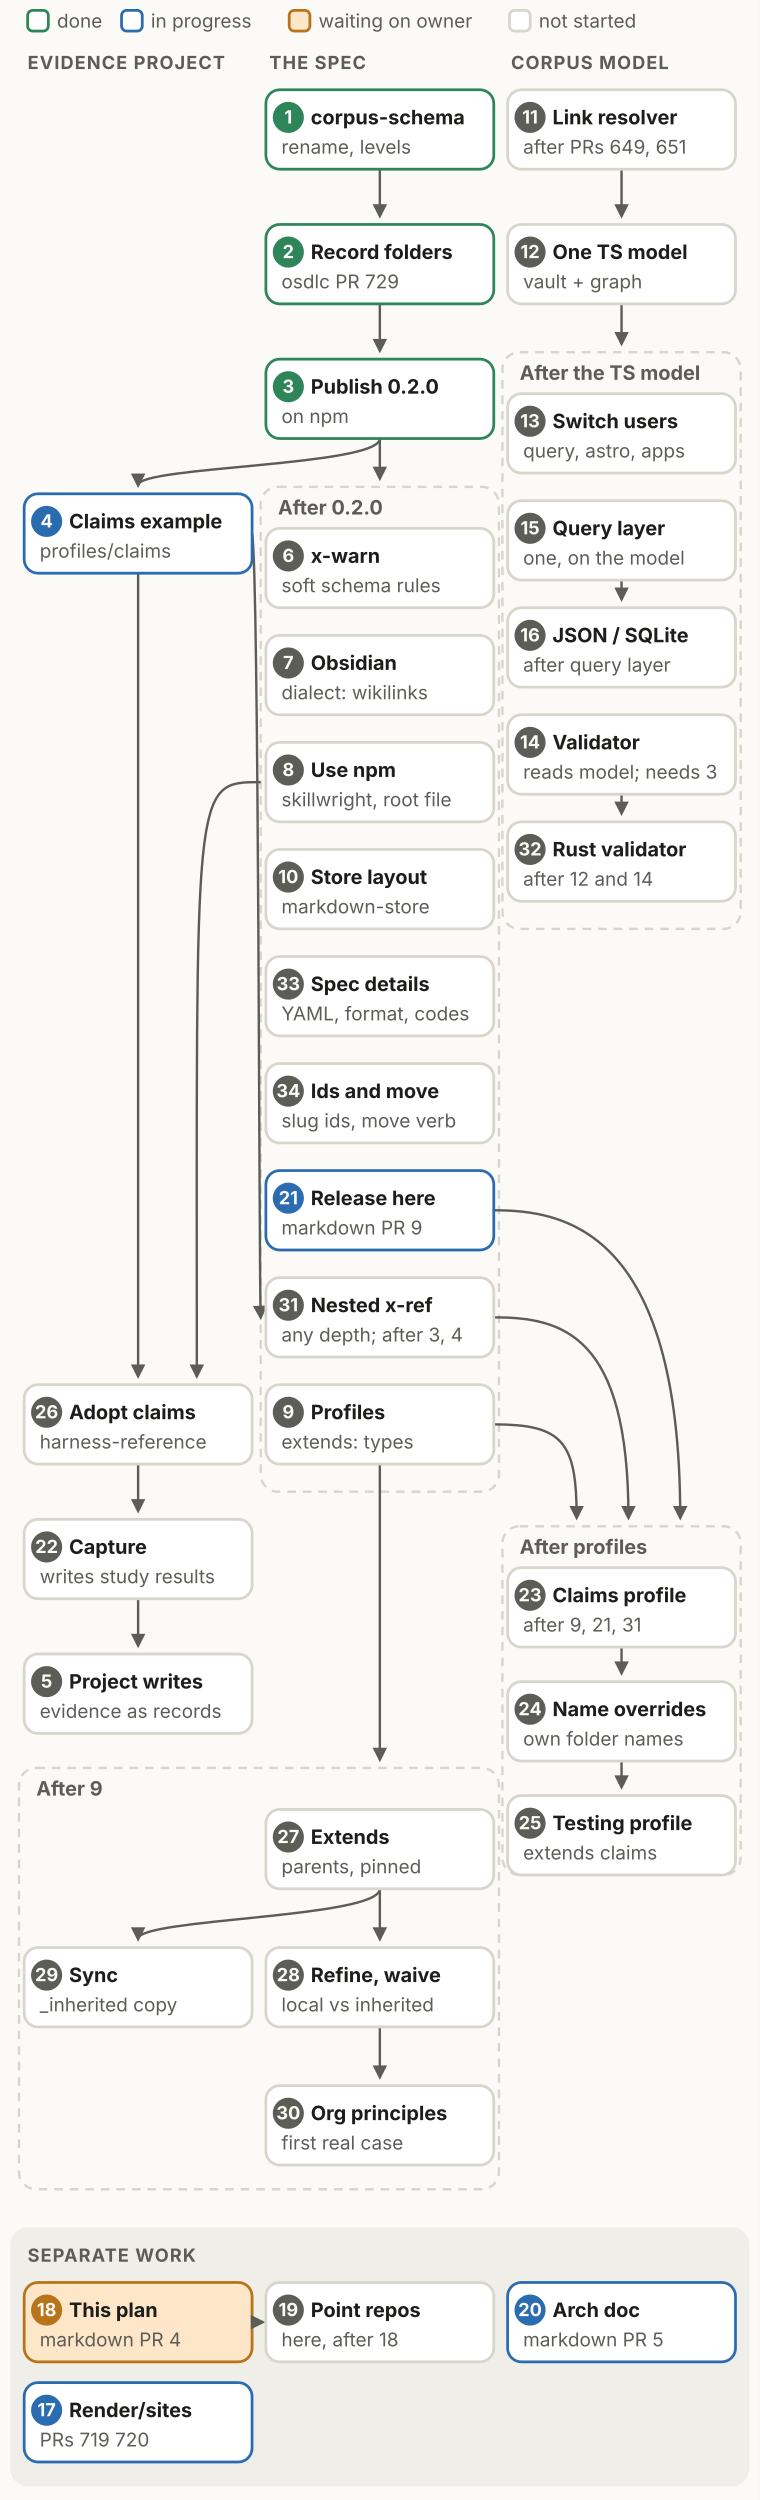
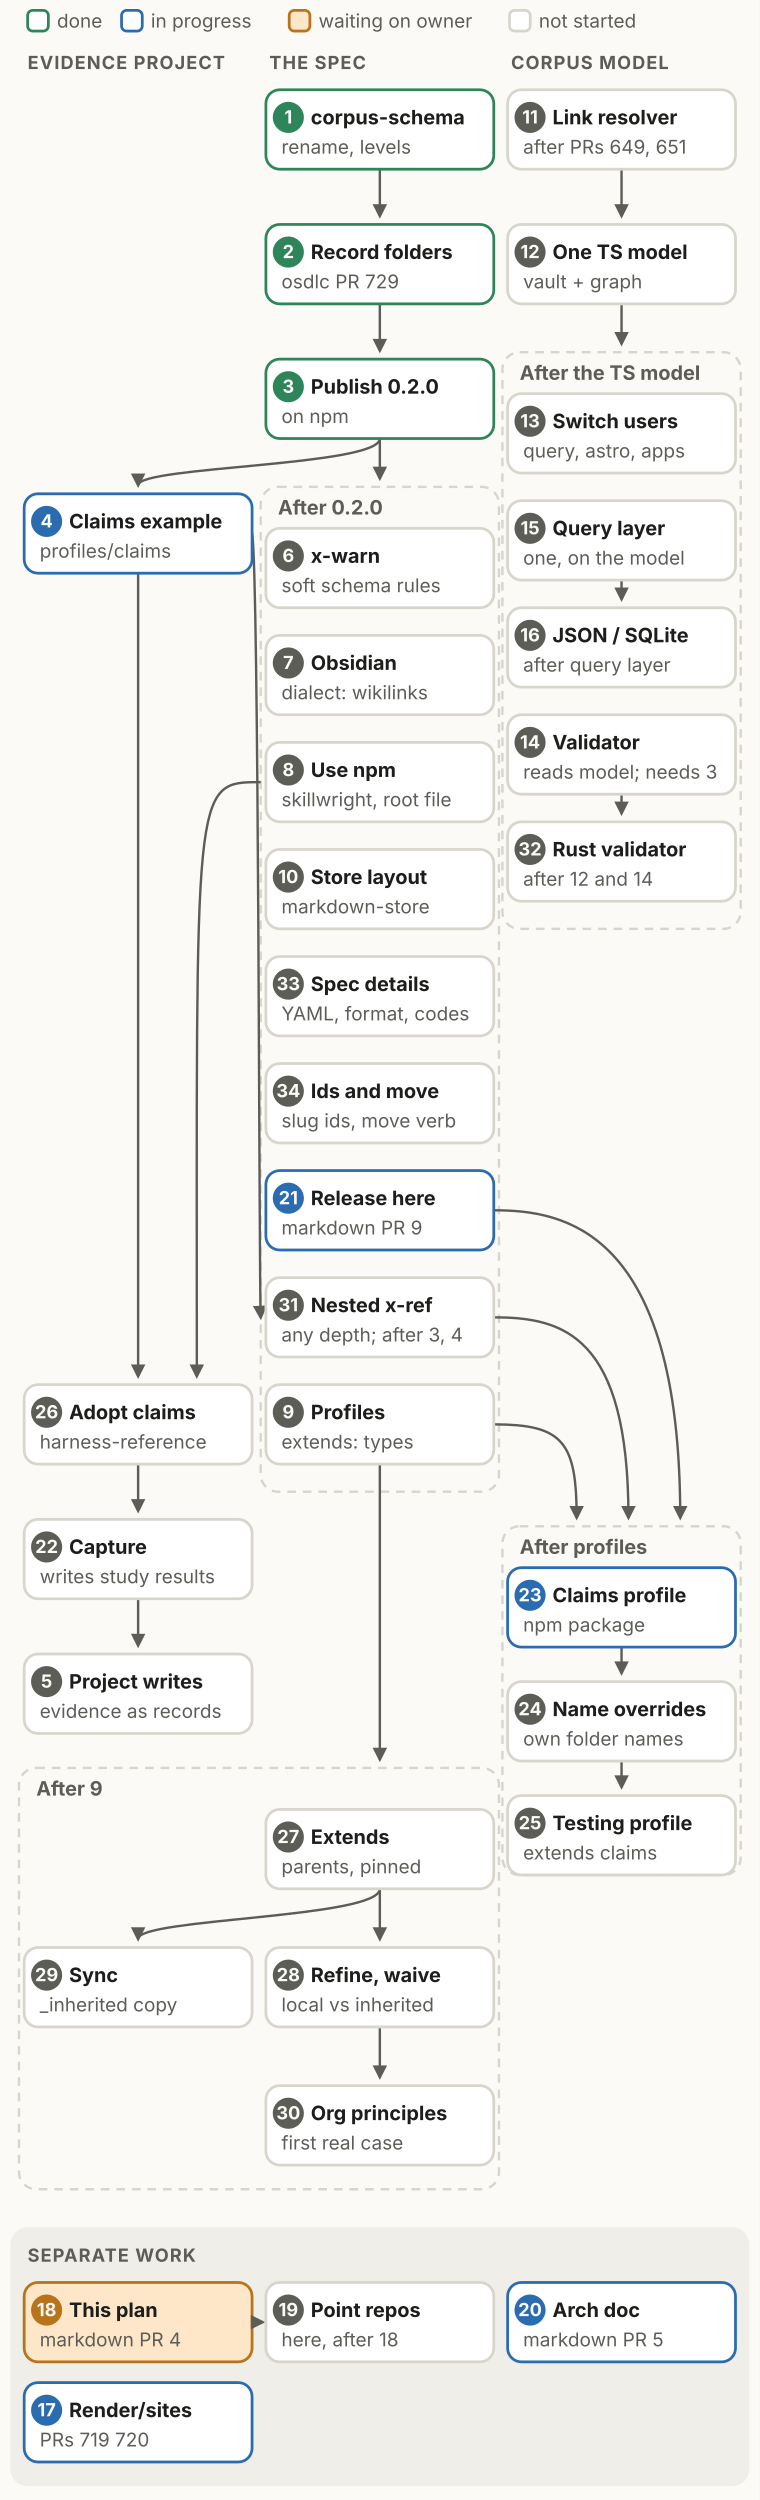
<svg xmlns="http://www.w3.org/2000/svg" viewBox="0 0 440 1448" width="880" font-family="system-ui, -apple-system, Segoe UI, sans-serif" role="img" aria-label="The task graph, with status and what must come first">
  <style>
.bg{fill:#fbfaf7} .band{fill:#f0eee8}
.rl{font-size:15px;font-weight:650;fill:#1d1d1b} .rs{font-size:12px;fill:#5d5d58}
.lang{font-size:10.5px;font-weight:700;letter-spacing:.06em;fill:#5d5d58}
.chip rect{fill:#ffffff;stroke-width:1.5} .chip.later rect{fill:none;stroke-dasharray:5 4}
.cn{font-size:13px;font-weight:650;fill:#1d1d1b} .cs{font-size:11px;fill:#5d5d58}
.r-osdlc rect{stroke:#2f855a} .r-osdlc .dot{fill:#2f855a}
.r-md rect{stroke:#b83280} .r-md .dot{fill:#b83280}
.r-dev rect{stroke:#2b6cb0} .r-dev .dot{fill:#2b6cb0}
.r-ont rect{stroke:#6b46c1} .r-ont .dot{fill:#6b46c1}
.r-sw rect{stroke:#c05621} .r-sw .dot{fill:#c05621}
.fb rect{fill:#fde8e8;stroke:#c53030} .fb text{font-size:10.5px;font-weight:700;fill:#c53030}
.dup{stroke:#c53030;stroke-width:1.6;stroke-dasharray:4 3}
.edge{fill:none;stroke:#5d5d58;stroke-width:1.4} .ahp{fill:#5d5d58}
.lvl rect{fill:#ffffff;stroke:#d8d5cc} .prof rect{fill:#fde7c8;stroke:#b8741a}
.tie{stroke:#b8741a;stroke-width:1.6;fill:none}
.task rect{stroke-width:1.6} .tt{font-size:11.5px;font-weight:650;fill:#1d1d1b}
.tn{fill:#1d1d1b} .tnt{font-size:10.5px;font-weight:700;fill:#fbfaf7}
.t-done rect{fill:#ffffff;stroke:#2f855a} .t-done .tn{fill:#2f855a}
.t-doing rect{fill:#ffffff;stroke:#2b6cb0} .t-doing .tn{fill:#2b6cb0}
.t-owner rect{fill:#fde7c8;stroke:#b8741a} .t-owner .tn{fill:#b8741a}
.t-todo rect{fill:#ffffff;stroke:#d8d5cc} .t-todo .tn{fill:#5d5d58}
.group{fill:none;stroke:#d8d5cc;stroke-width:1.4;stroke-dasharray:5 4} .gt{font-size:11.5px;font-weight:650;fill:#5d5d58}
@media (prefers-color-scheme: dark) {
.bg{fill:#16161a} .band{fill:#222227}
.rl{font-size:15px;font-weight:650;fill:#ececea} .rs{font-size:12px;fill:#a3a39d}
.lang{font-size:10.5px;font-weight:700;letter-spacing:.06em;fill:#a3a39d}
.chip rect{fill:#2b2b31;stroke-width:1.5} .chip.later rect{fill:none;stroke-dasharray:5 4}
.cn{font-size:13px;font-weight:650;fill:#ececea} .cs{font-size:11px;fill:#a3a39d}
.r-osdlc rect{stroke:#68d391} .r-osdlc .dot{fill:#68d391}
.r-md rect{stroke:#f687b3} .r-md .dot{fill:#f687b3}
.r-dev rect{stroke:#63b3ed} .r-dev .dot{fill:#63b3ed}
.r-ont rect{stroke:#b794f4} .r-ont .dot{fill:#b794f4}
.r-sw rect{stroke:#f6ad55} .r-sw .dot{fill:#f6ad55}
.fb rect{fill:#3b1d1d;stroke:#fc8181} .fb text{font-size:10.5px;font-weight:700;fill:#fc8181}
.dup{stroke:#fc8181;stroke-width:1.6;stroke-dasharray:4 3}
.edge{fill:none;stroke:#a3a39d;stroke-width:1.4} .ahp{fill:#a3a39d}
.lvl rect{fill:#2b2b31;stroke:#3a3a40} .prof rect{fill:#3d2f1c;stroke:#f6ad55}
.tie{stroke:#f6ad55;stroke-width:1.6;fill:none}
.task rect{stroke-width:1.6} .tt{font-size:11.5px;font-weight:650;fill:#ececea}
.tn{fill:#ececea} .tnt{font-size:10.5px;font-weight:700;fill:#16161a}
.t-done rect{fill:#2b2b31;stroke:#68d391} .t-done .tn{fill:#68d391}
.t-doing rect{fill:#2b2b31;stroke:#63b3ed} .t-doing .tn{fill:#63b3ed}
.t-owner rect{fill:#3d2f1c;stroke:#f6ad55} .t-owner .tn{fill:#f6ad55}
.t-todo rect{fill:#2b2b31;stroke:#3a3a40} .t-todo .tn{fill:#a3a39d}
.group{fill:none;stroke:#3a3a40;stroke-width:1.4;stroke-dasharray:5 4} .gt{font-size:11.5px;font-weight:650;fill:#a3a39d}
}</style>
  <rect class="bg" width="440" height="1448" />
  <defs>
    <marker id="ah" viewBox="0 0 10 10" refX="8" refY="5" markerWidth="6" markerHeight="6" orient="auto">
      <path d="M0,0L10,5L0,10z" class="ahp" />
    </marker>
  </defs>
  <g class="task t-done">
    <rect x="16" y="6" width="12" height="12" rx="3" />
  </g>
  <text class="cs" x="33" y="16">done</text>
  <g class="task t-doing">
    <rect x="70.4" y="6" width="12" height="12" rx="3" />
  </g>
  <text class="cs" x="87.4" y="16">in progress</text>
  <g class="task t-owner">
    <rect x="167.5" y="6" width="12" height="12" rx="3" />
  </g>
  <text class="cs" x="184.5" y="16">waiting on owner</text>
  <g class="task t-todo">
    <rect x="295.1" y="6" width="12" height="12" rx="3" />
  </g>
  <text class="cs" x="312.1" y="16">not started</text>
  <text class="lang" x="16" y="40">EVIDENCE PROJECT</text>
  <text class="lang" x="156" y="40">THE SPEC</text>
  <text class="lang" x="296" y="40">CORPUS MODEL</text>
  <rect class="group" x="151" y="282" width="138" height="582" rx="10" />
  <text class="gt" x="161" y="298">After 0.2.0</text>
  <path class="edge" d="M220.0,254 C220.0,268.0 220.0,268.0 220.0,277" marker-end="url(#ah)" />
  <rect class="group" x="291" y="204" width="138" height="334" rx="10" />
  <text class="gt" x="301" y="220">After the TS model</text>
  <path class="edge" d="M360.0,176 C360.0,190.0 360.0,190.0 360.0,199" marker-end="url(#ah)" />
  <path class="edge" d="M360.0,336 C360.0,344.0 360.0,344.0 360.0,347" marker-end="url(#ah)" />
  <path class="edge" d="M360.0,460 C360.0,468.0 360.0,468.0 360.0,471" marker-end="url(#ah)" />
  <path class="edge" d="M80.0,332 C80.0,567.0 80.0,567.0 80.0,797" marker-end="url(#ah)" />
  <path class="edge" d="M80.0,848 C80.0,864.0 80.0,864.0 80.0,875" marker-end="url(#ah)" />
  <path class="edge" d="M80.0,926 C80.0,942.0 80.0,942.0 80.0,953" marker-end="url(#ah)" />
  <path class="edge" d="M151,453.0 C111,453.0 114,453.0 114,797" marker-end="url(#ah)" />
  <path class="edge" d="M146,309.0 C150,329.0 150,743.0 151,763.0" marker-end="url(#ah)" />
  <rect class="group" x="291" y="884" width="138" height="202" rx="10" />
  <text class="gt" x="301" y="900">After profiles</text>
  <path class="edge" d="M360.0,954 C360.0,964.0 360.0,964.0 360.0,969" marker-end="url(#ah)" />
  <path class="edge" d="M360.0,1020 C360.0,1030.0 360.0,1030.0 360.0,1035" marker-end="url(#ah)" />
  <path class="edge" d="M286,701.0 C326,701.0 394,711.0 394,879" marker-end="url(#ah)" />
  <path class="edge" d="M286,763.0 C326,763.0 364,773.0 364,879" marker-end="url(#ah)" />
  <path class="edge" d="M286,825.0 C326,825.0 334,835.0 334,879" marker-end="url(#ah)" />
  <rect class="group" x="11" y="1024" width="278" height="244" rx="10" />
  <text class="gt" x="21" y="1040">After 9</text>
  <path class="edge" d="M220.0,1094 C220.0,1111.0 220.0,1111.0 220.0,1123" marker-end="url(#ah)" />
  <path class="edge" d="M220.0,1174 C220.0,1191.0 220.0,1191.0 220.0,1203" marker-end="url(#ah)" />
  <path class="edge" d="M220.0,1094 C220.0,1111.0 80.0,1111.0 80.0,1123" marker-end="url(#ah)" />
  <path class="edge" d="M220.0,848 C220.0,936.0 220.0,936.0 220.0,1019" marker-end="url(#ah)" />
  <path class="edge" d="M220.0,98 C220.0,114.0 220.0,114.0 220.0,125" marker-end="url(#ah)" />
  <path class="edge" d="M360.0,98 C360.0,114.0 360.0,114.0 360.0,125" marker-end="url(#ah)" />
  <path class="edge" d="M220.0,176 C220.0,192.0 220.0,192.0 220.0,203" marker-end="url(#ah)" />
  <path class="edge" d="M220.0,254 C220.0,270.0 80.0,270.0 80.0,281" marker-end="url(#ah)" />
  <g class="task t-doing">
    <rect x="14" y="286" width="132" height="46" rx="8" />
    <circle cx="27" cy="302" r="9" class="tn" />
    <text x="27" y="305.5" text-anchor="middle" class="tnt">4</text>
    <text x="40" y="306" class="tt">Claims example</text>
    <text x="23" y="323" class="cs">profiles/claims</text>
  </g>
  <g class="task t-done">
    <rect x="154" y="52" width="132" height="46" rx="8" />
    <circle cx="167" cy="68" r="9" class="tn" />
    <text x="167" y="71.5" text-anchor="middle" class="tnt">1</text>
    <text x="180" y="72" class="tt">corpus-schema</text>
    <text x="163" y="89" class="cs">rename, levels</text>
  </g>
  <g class="task t-todo">
    <rect x="294" y="52" width="132" height="46" rx="8" />
    <circle cx="307" cy="68" r="9" class="tn" />
    <text x="307" y="71.5" text-anchor="middle" class="tnt">11</text>
    <text x="320" y="72" class="tt">Link resolver</text>
    <text x="303" y="89" class="cs">after PRs 649, 651</text>
  </g>
  <g class="task t-done">
    <rect x="154" y="130" width="132" height="46" rx="8" />
    <circle cx="167" cy="146" r="9" class="tn" />
    <text x="167" y="149.5" text-anchor="middle" class="tnt">2</text>
    <text x="180" y="150" class="tt">Record folders</text>
    <text x="163" y="167" class="cs">osdlc PR 729</text>
  </g>
  <g class="task t-todo">
    <rect x="294" y="130" width="132" height="46" rx="8" />
    <circle cx="307" cy="146" r="9" class="tn" />
    <text x="307" y="149.5" text-anchor="middle" class="tnt">12</text>
    <text x="320" y="150" class="tt">One TS model</text>
    <text x="303" y="167" class="cs">vault + graph</text>
  </g>
  <g class="task t-done">
    <rect x="154" y="208" width="132" height="46" rx="8" />
    <circle cx="167" cy="224" r="9" class="tn" />
    <text x="167" y="227.5" text-anchor="middle" class="tnt">3</text>
    <text x="180" y="228" class="tt">Publish 0.2.0</text>
    <text x="163" y="245" class="cs">on npm</text>
  </g>
  <g class="task t-todo">
    <rect x="154" y="306" width="132" height="46" rx="8" />
    <circle cx="167" cy="322" r="9" class="tn" />
    <text x="167" y="325.5" text-anchor="middle" class="tnt">6</text>
    <text x="180" y="326" class="tt">x-warn</text>
    <text x="163" y="343" class="cs">soft schema rules</text>
  </g>
  <g class="task t-todo">
    <rect x="154" y="368" width="132" height="46" rx="8" />
    <circle cx="167" cy="384" r="9" class="tn" />
    <text x="167" y="387.5" text-anchor="middle" class="tnt">7</text>
    <text x="180" y="388" class="tt">Obsidian</text>
    <text x="163" y="405" class="cs">dialect: wikilinks</text>
  </g>
  <g class="task t-todo">
    <rect x="154" y="430" width="132" height="46" rx="8" />
    <circle cx="167" cy="446" r="9" class="tn" />
    <text x="167" y="449.5" text-anchor="middle" class="tnt">8</text>
    <text x="180" y="450" class="tt">Use npm</text>
    <text x="163" y="467" class="cs">skillwright, root file</text>
  </g>
  <g class="task t-todo">
    <rect x="154" y="492" width="132" height="46" rx="8" />
    <circle cx="167" cy="508" r="9" class="tn" />
    <text x="167" y="511.5" text-anchor="middle" class="tnt">10</text>
    <text x="180" y="512" class="tt">Store layout</text>
    <text x="163" y="529" class="cs">markdown-store</text>
  </g>
  <g class="task t-todo">
    <rect x="154" y="554" width="132" height="46" rx="8" />
    <circle cx="167" cy="570" r="9" class="tn" />
    <text x="167" y="573.5" text-anchor="middle" class="tnt">33</text>
    <text x="180" y="574" class="tt">Spec details</text>
    <text x="163" y="591" class="cs">YAML, format, codes</text>
  </g>
  <g class="task t-todo">
    <rect x="154" y="616" width="132" height="46" rx="8" />
    <circle cx="167" cy="632" r="9" class="tn" />
    <text x="167" y="635.5" text-anchor="middle" class="tnt">34</text>
    <text x="180" y="636" class="tt">Ids and move</text>
    <text x="163" y="653" class="cs">slug ids, move verb</text>
  </g>
  <g class="task t-doing">
    <rect x="154" y="678" width="132" height="46" rx="8" />
    <circle cx="167" cy="694" r="9" class="tn" />
    <text x="167" y="697.5" text-anchor="middle" class="tnt">21</text>
    <text x="180" y="698" class="tt">Release here</text>
    <text x="163" y="715" class="cs">markdown PR 9</text>
  </g>
  <g class="task t-todo">
    <rect x="154" y="740" width="132" height="46" rx="8" />
    <circle cx="167" cy="756" r="9" class="tn" />
    <text x="167" y="759.5" text-anchor="middle" class="tnt">31</text>
    <text x="180" y="760" class="tt">Nested x-ref</text>
    <text x="163" y="777" class="cs">any depth; after 3, 4</text>
  </g>
  <g class="task t-todo">
    <rect x="154" y="802" width="132" height="46" rx="8" />
    <circle cx="167" cy="818" r="9" class="tn" />
    <text x="167" y="821.5" text-anchor="middle" class="tnt">9</text>
    <text x="180" y="822" class="tt">Profiles</text>
    <text x="163" y="839" class="cs">extends: types</text>
  </g>
  <g class="task t-todo">
    <rect x="294" y="228" width="132" height="46" rx="8" />
    <circle cx="307" cy="244" r="9" class="tn" />
    <text x="307" y="247.5" text-anchor="middle" class="tnt">13</text>
    <text x="320" y="248" class="tt">Switch users</text>
    <text x="303" y="265" class="cs">query, astro, apps</text>
  </g>
  <g class="task t-todo">
    <rect x="294" y="290" width="132" height="46" rx="8" />
    <circle cx="307" cy="306" r="9" class="tn" />
    <text x="307" y="309.5" text-anchor="middle" class="tnt">15</text>
    <text x="320" y="310" class="tt">Query layer</text>
    <text x="303" y="327" class="cs">one, on the model</text>
  </g>
  <g class="task t-todo">
    <rect x="294" y="352" width="132" height="46" rx="8" />
    <circle cx="307" cy="368" r="9" class="tn" />
    <text x="307" y="371.5" text-anchor="middle" class="tnt">16</text>
    <text x="320" y="372" class="tt">JSON / SQLite</text>
    <text x="303" y="389" class="cs">after query layer</text>
  </g>
  <g class="task t-todo">
    <rect x="294" y="414" width="132" height="46" rx="8" />
    <circle cx="307" cy="430" r="9" class="tn" />
    <text x="307" y="433.5" text-anchor="middle" class="tnt">14</text>
    <text x="320" y="434" class="tt">Validator</text>
    <text x="303" y="451" class="cs">reads model; needs 3</text>
  </g>
  <g class="task t-todo">
    <rect x="294" y="476" width="132" height="46" rx="8" />
    <circle cx="307" cy="492" r="9" class="tn" />
    <text x="307" y="495.5" text-anchor="middle" class="tnt">32</text>
    <text x="320" y="496" class="tt">Rust validator</text>
    <text x="303" y="513" class="cs">after 12 and 14</text>
  </g>
  <g class="task t-todo">
    <rect x="14" y="802" width="132" height="46" rx="8" />
    <circle cx="27" cy="818" r="9" class="tn" />
    <text x="27" y="821.5" text-anchor="middle" class="tnt">26</text>
    <text x="40" y="822" class="tt">Adopt claims</text>
    <text x="23" y="839" class="cs">harness-reference</text>
  </g>
  <g class="task t-todo">
    <rect x="14" y="880" width="132" height="46" rx="8" />
    <circle cx="27" cy="896" r="9" class="tn" />
    <text x="27" y="899.5" text-anchor="middle" class="tnt">22</text>
    <text x="40" y="900" class="tt">Capture</text>
    <text x="23" y="917" class="cs">writes study results</text>
  </g>
  <g class="task t-todo">
    <rect x="14" y="958" width="132" height="46" rx="8" />
    <circle cx="27" cy="974" r="9" class="tn" />
    <text x="27" y="977.5" text-anchor="middle" class="tnt">5</text>
    <text x="40" y="978" class="tt">Project writes</text>
    <text x="23" y="995" class="cs">evidence as records</text>
  </g>
-   <g class="task t-todo">
+   <g class="task t-doing">
    <rect x="294" y="908" width="132" height="46" rx="8" />
    <circle cx="307" cy="924" r="9" class="tn" />
    <text x="307" y="927.5" text-anchor="middle" class="tnt">23</text>
    <text x="320" y="928" class="tt">Claims profile</text>
-     <text x="303" y="945" class="cs">after 9, 21, 31</text>
+     <text x="303" y="945" class="cs">npm package</text>
  </g>
  <g class="task t-todo">
    <rect x="294" y="974" width="132" height="46" rx="8" />
    <circle cx="307" cy="990" r="9" class="tn" />
    <text x="307" y="993.5" text-anchor="middle" class="tnt">24</text>
    <text x="320" y="994" class="tt">Name overrides</text>
    <text x="303" y="1011" class="cs">own folder names</text>
  </g>
  <g class="task t-todo">
    <rect x="294" y="1040" width="132" height="46" rx="8" />
    <circle cx="307" cy="1056" r="9" class="tn" />
    <text x="307" y="1059.5" text-anchor="middle" class="tnt">25</text>
    <text x="320" y="1060" class="tt">Testing profile</text>
    <text x="303" y="1077" class="cs">extends claims</text>
  </g>
  <g class="task t-todo">
    <rect x="154" y="1048" width="132" height="46" rx="8" />
    <circle cx="167" cy="1064" r="9" class="tn" />
    <text x="167" y="1067.5" text-anchor="middle" class="tnt">27</text>
    <text x="180" y="1068" class="tt">Extends</text>
    <text x="163" y="1085" class="cs">parents, pinned</text>
  </g>
  <g class="task t-todo">
    <rect x="154" y="1128" width="132" height="46" rx="8" />
    <circle cx="167" cy="1144" r="9" class="tn" />
    <text x="167" y="1147.5" text-anchor="middle" class="tnt">28</text>
    <text x="180" y="1148" class="tt">Refine, waive</text>
    <text x="163" y="1165" class="cs">local vs inherited</text>
  </g>
  <g class="task t-todo">
    <rect x="14" y="1128" width="132" height="46" rx="8" />
    <circle cx="27" cy="1144" r="9" class="tn" />
    <text x="27" y="1147.5" text-anchor="middle" class="tnt">29</text>
    <text x="40" y="1148" class="tt">Sync</text>
    <text x="23" y="1165" class="cs">_inherited copy</text>
  </g>
  <g class="task t-todo">
    <rect x="154" y="1208" width="132" height="46" rx="8" />
    <circle cx="167" cy="1224" r="9" class="tn" />
    <text x="167" y="1227.5" text-anchor="middle" class="tnt">30</text>
    <text x="180" y="1228" class="tt">Org principles</text>
    <text x="163" y="1245" class="cs">first real case</text>
  </g>
  <rect class="band" x="6" y="1290" width="428" height="150" rx="10" />
  <text class="lang" x="16" y="1310">SEPARATE WORK</text>
  <g class="task t-owner">
    <rect x="14" y="1322" width="132" height="46" rx="8" />
    <circle cx="27" cy="1338" r="9" class="tn" />
    <text x="27" y="1341.5" text-anchor="middle" class="tnt">18</text>
    <text x="40" y="1342" class="tt">This plan</text>
    <text x="23" y="1359" class="cs">markdown PR 4</text>
  </g>
  <line class="edge" x1="147" y1="1345.0" x2="152" y2="1345.0" marker-end="url(#ah)" />
  <g class="task t-todo">
    <rect x="154" y="1322" width="132" height="46" rx="8" />
    <circle cx="167" cy="1338" r="9" class="tn" />
    <text x="167" y="1341.5" text-anchor="middle" class="tnt">19</text>
    <text x="180" y="1342" class="tt">Point repos</text>
    <text x="163" y="1359" class="cs">here, after 18</text>
  </g>
  <g class="task t-doing">
    <rect x="294" y="1322" width="132" height="46" rx="8" />
    <circle cx="307" cy="1338" r="9" class="tn" />
    <text x="307" y="1341.5" text-anchor="middle" class="tnt">20</text>
    <text x="320" y="1342" class="tt">Arch doc</text>
    <text x="303" y="1359" class="cs">markdown PR 5</text>
  </g>
  <g class="task t-doing">
    <rect x="14" y="1380" width="132" height="46" rx="8" />
    <circle cx="27" cy="1396" r="9" class="tn" />
    <text x="27" y="1399.5" text-anchor="middle" class="tnt">17</text>
    <text x="40" y="1400" class="tt">Render/sites</text>
    <text x="23" y="1417" class="cs">PRs 719 720</text>
  </g>
</svg>
